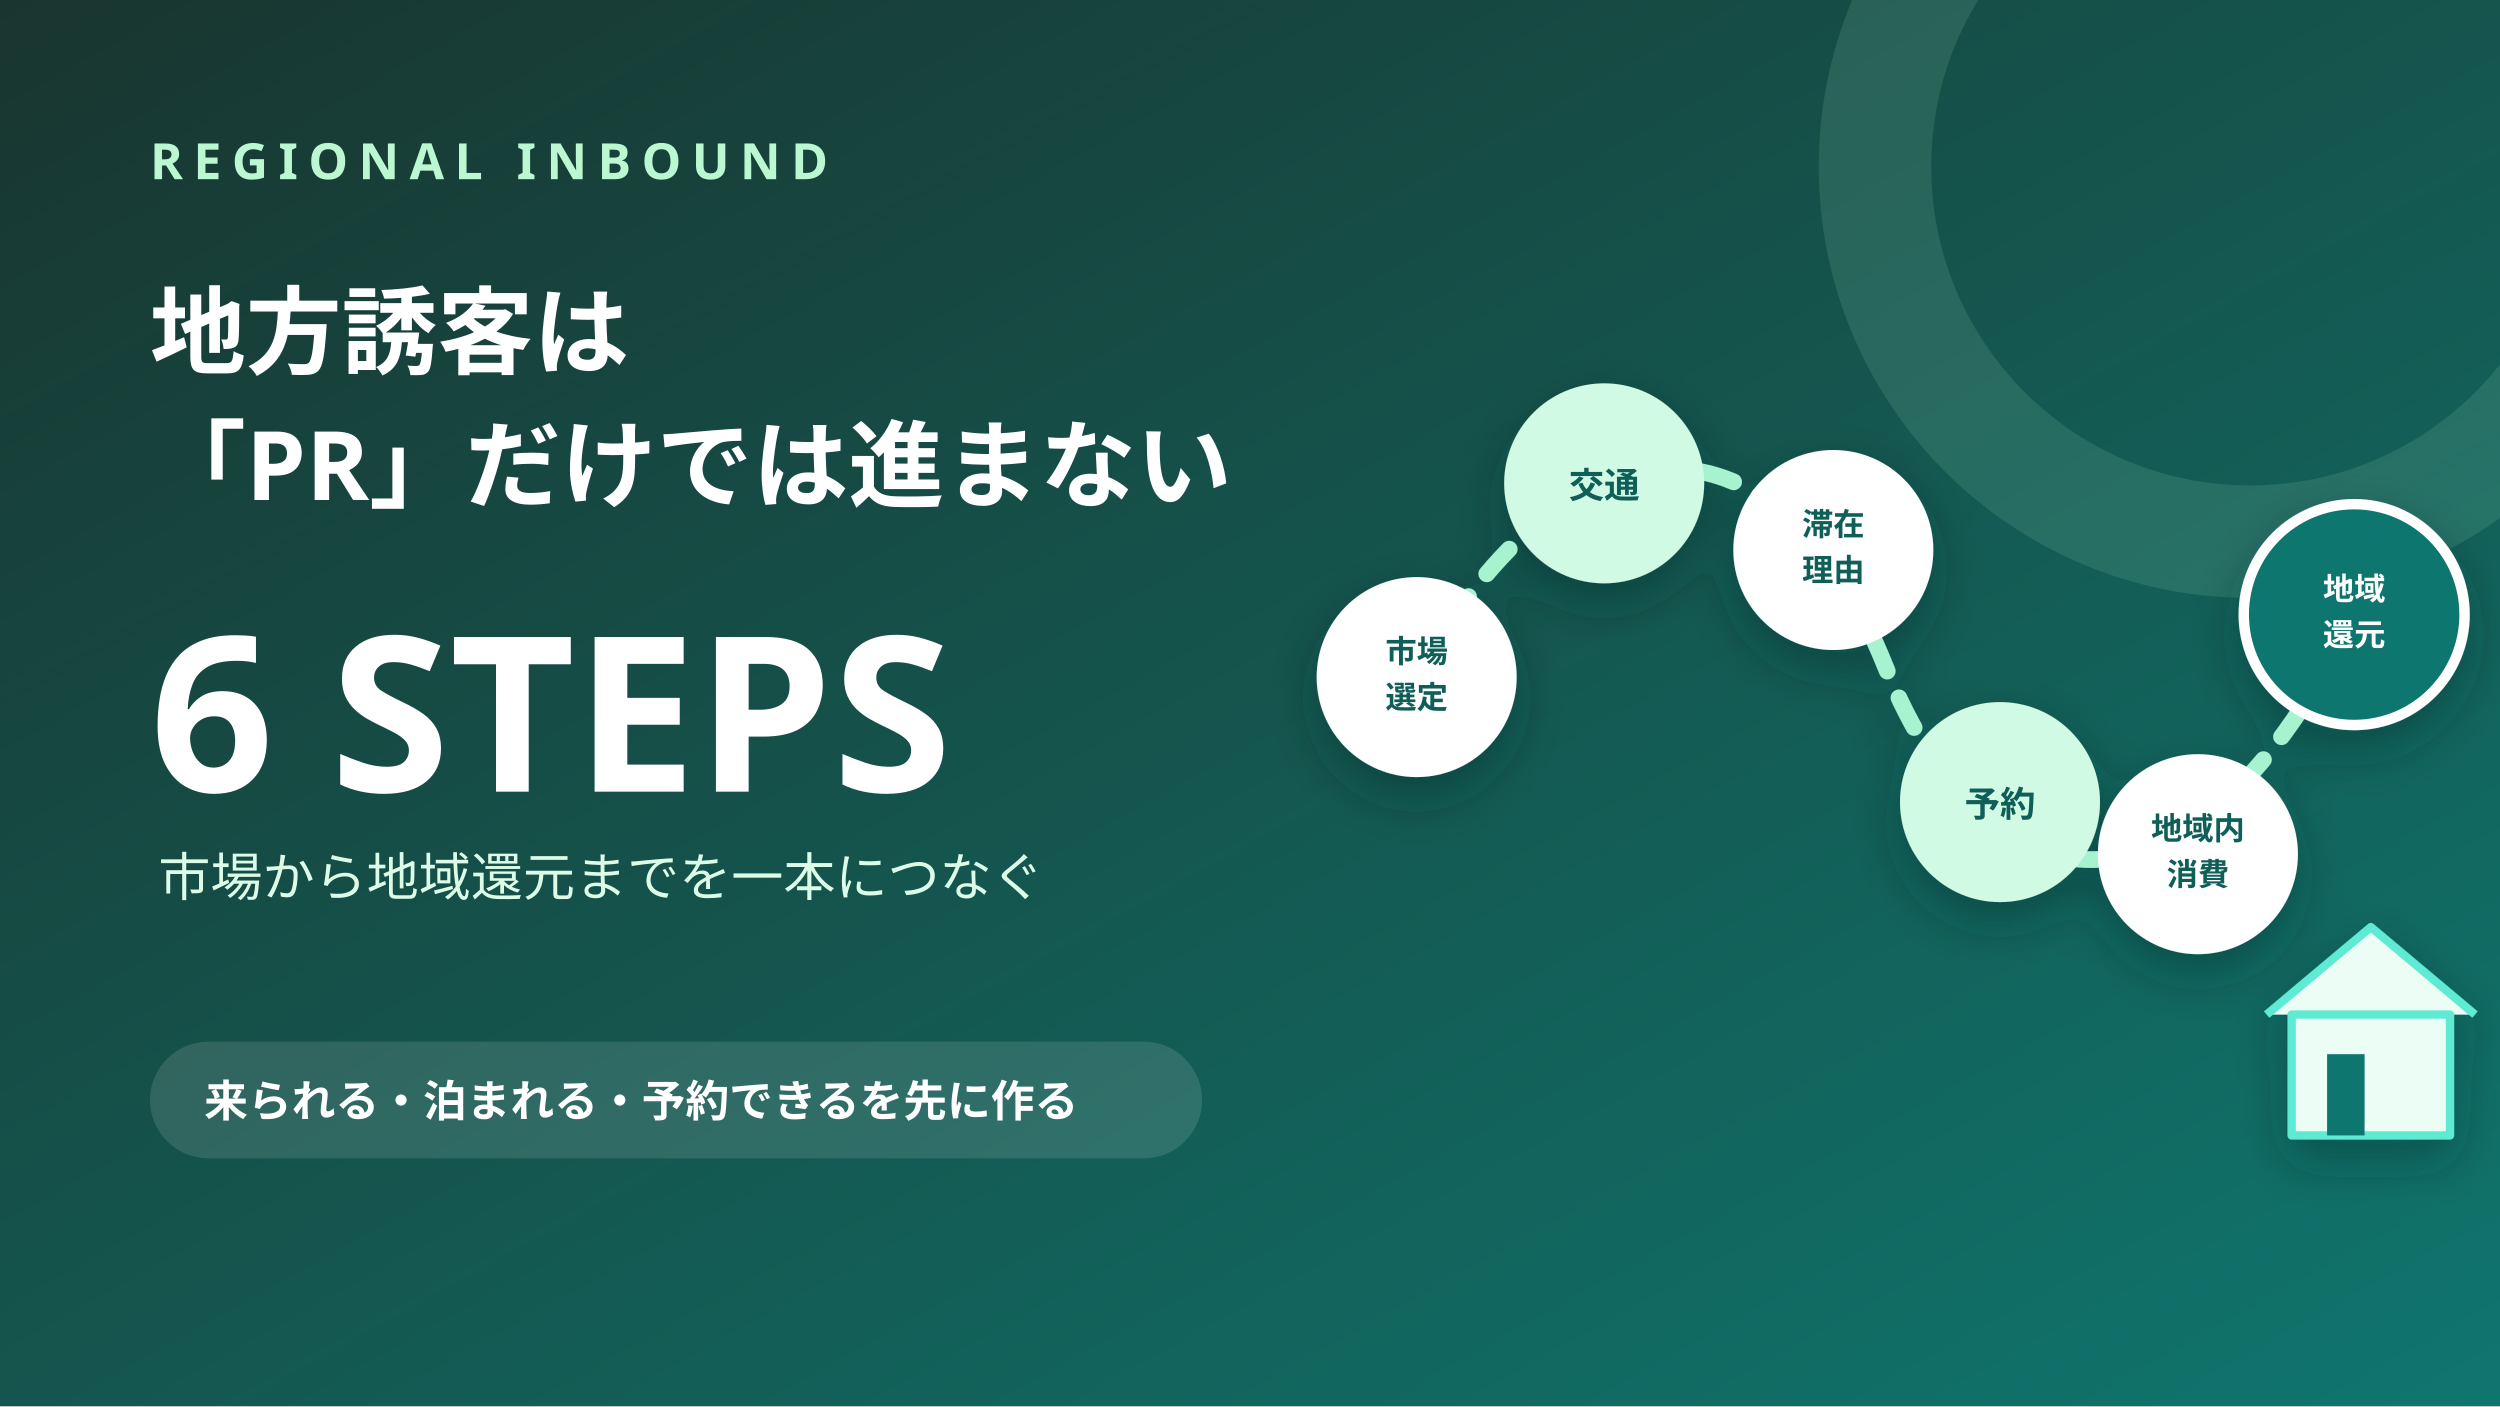
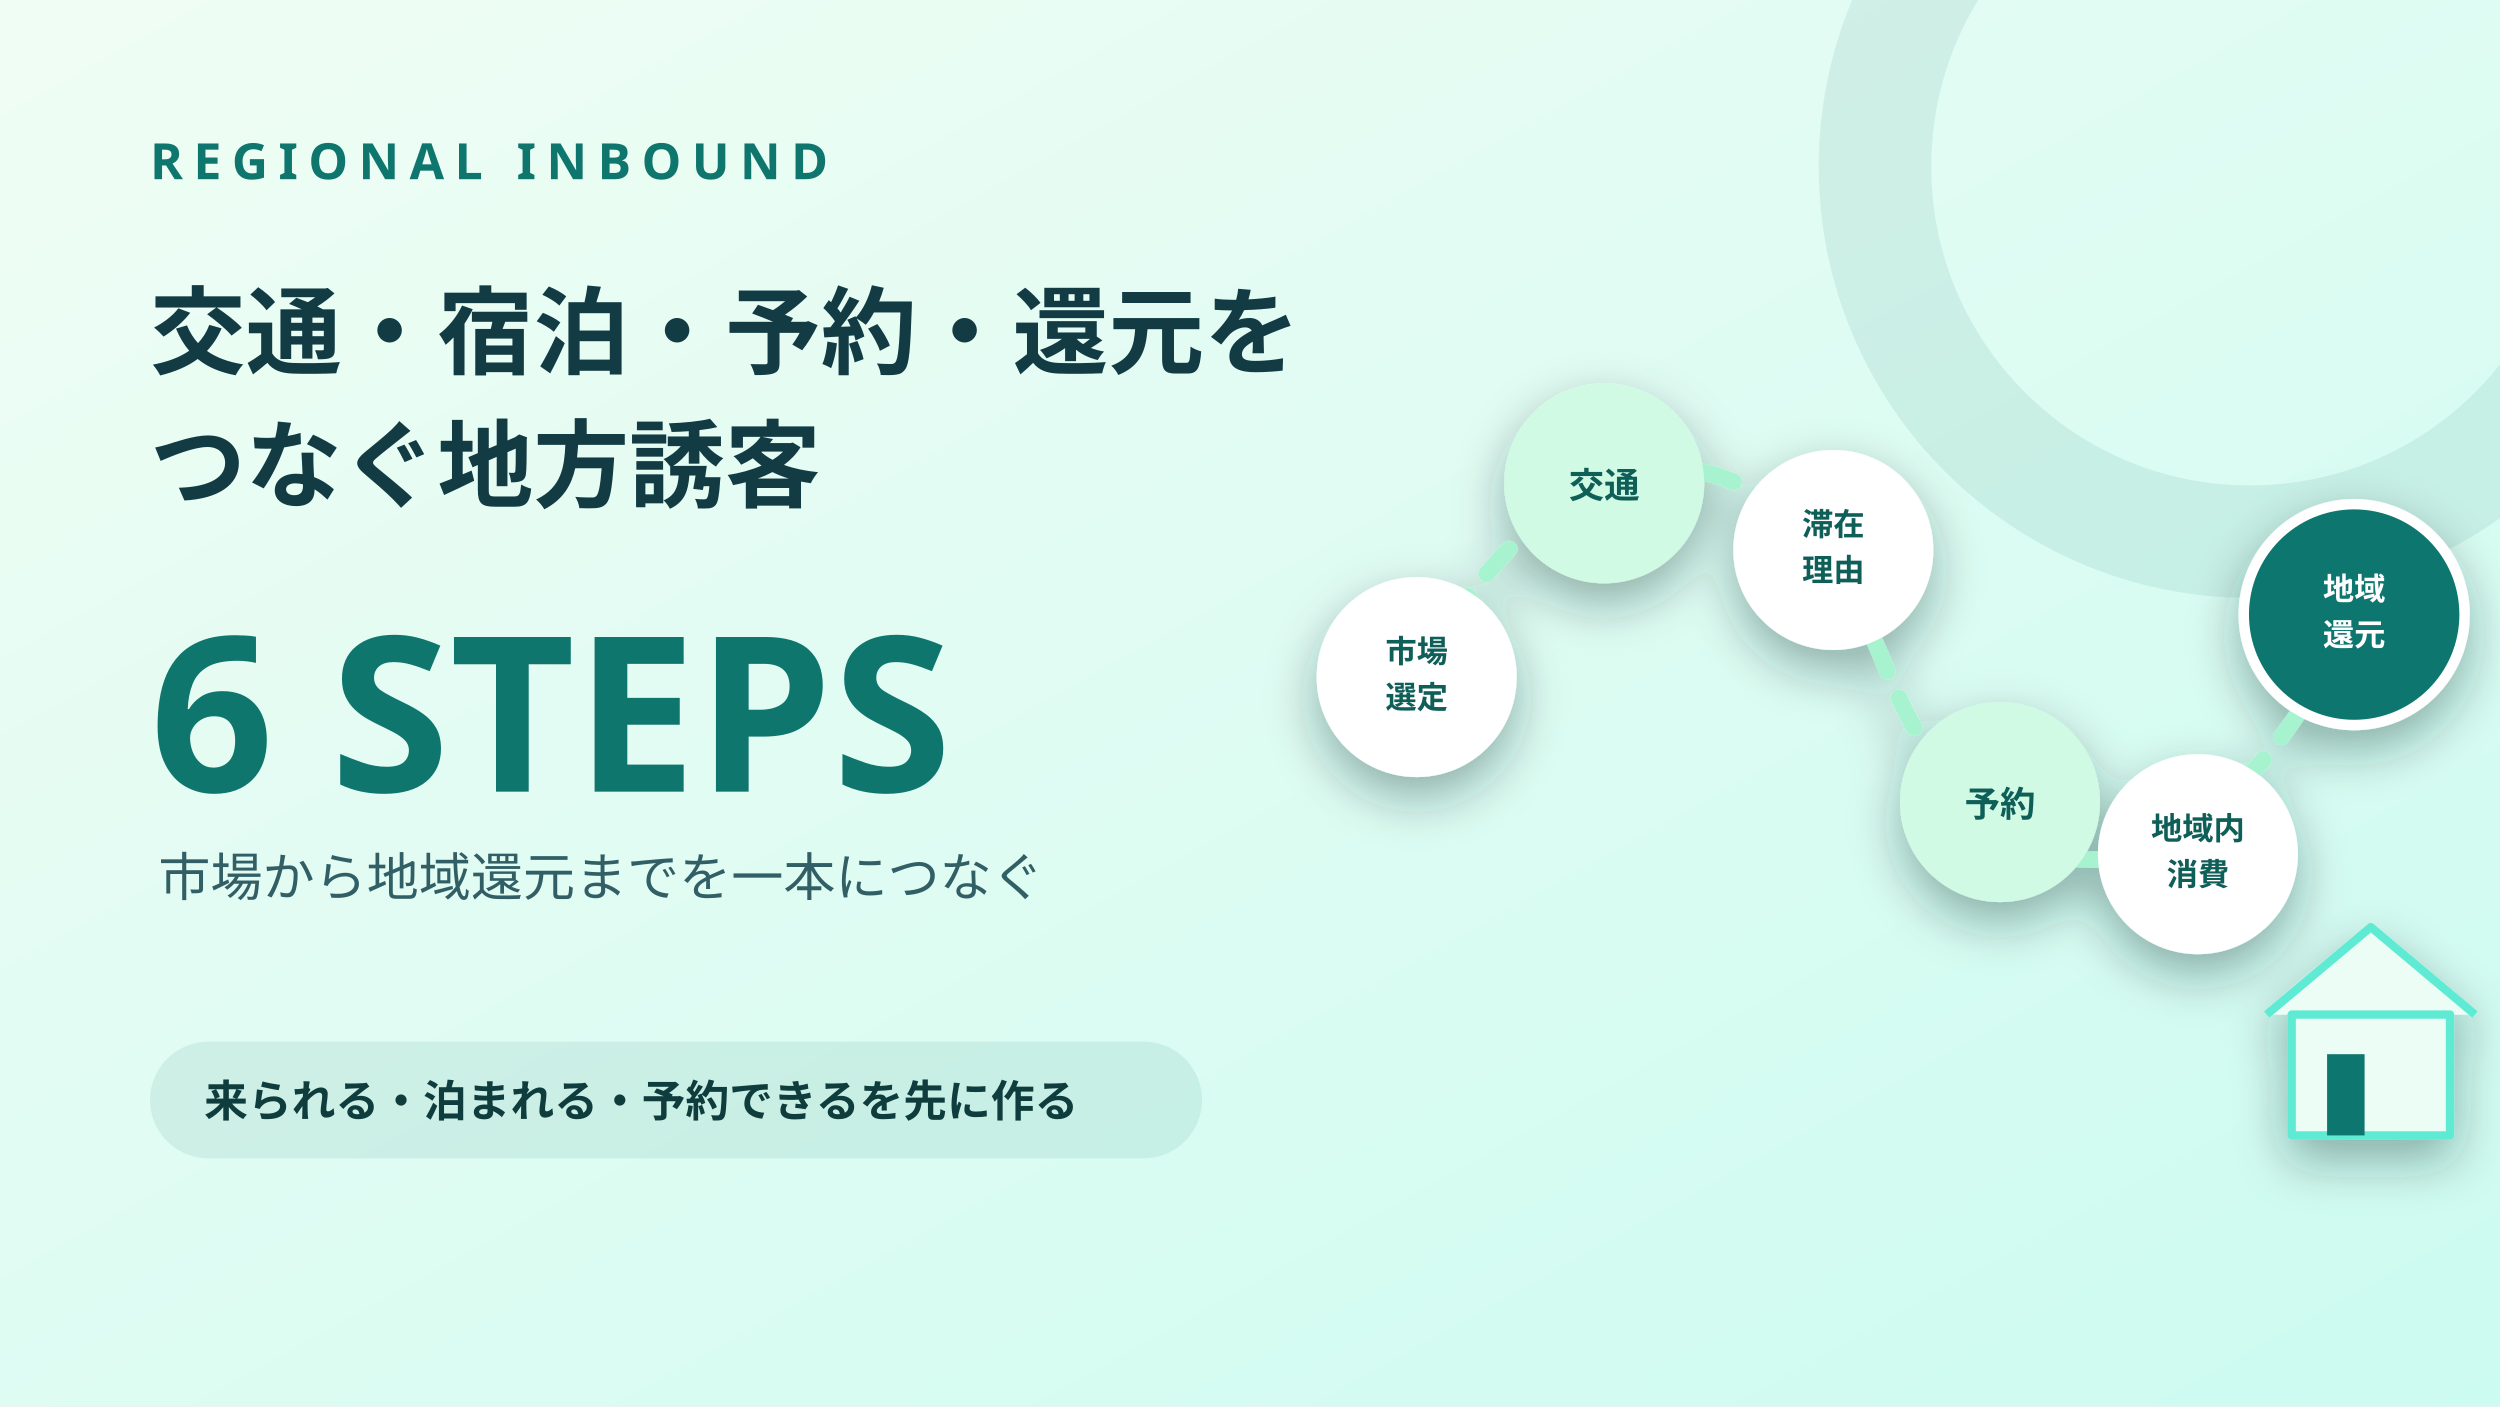
<svg xmlns="http://www.w3.org/2000/svg" width="1200" height="675" viewBox="0 0 1200 675" role="img" aria-labelledby="title desc">
  <defs>
    <linearGradient id="bg" x1="0" y1="0" x2="1" y2="1">
-       <stop stop-color="#19352f" />
-       <stop offset="1" stop-color="#0f766e" />
+       <stop stop-color="#f0fdf4" />
+       <stop offset="1" stop-color="#ccfbf1" />
    </linearGradient>
    <filter id="shadow" x="-20%" y="-20%" width="140%" height="140%">
      <feDropShadow dx="0" dy="10" stdDeviation="12" flood-color="#052e2b" flood-opacity=".36" />
    </filter>
  </defs>
  <rect width="1200" height="675" fill="url(#bg)" />
-   <circle cx="1080" cy="80" r="180" fill="none" stroke="#bbf7d0" stroke-opacity=".12" stroke-width="54" />
-   <text x="72" y="86" fill="#bbf7d0" font-family="Segoe UI, sans-serif" font-size="24" font-weight="700" letter-spacing="5">REGIONAL INBOUND</text>
-   <text x="72" y="176" fill="#fff" font-family="Yu Gothic UI, Meiryo, sans-serif" font-size="46" font-weight="700">地方誘客は</text>
-   <text x="72" y="240" fill="#fff" font-family="Yu Gothic UI, Meiryo, sans-serif" font-size="46" font-weight="700">「PR」だけでは進まない</text>
-   <text x="72" y="380" fill="#fff" font-family="Segoe UI, sans-serif" font-size="104" font-weight="800">6 STEPS</text>
-   <text x="76" y="430" fill="#dcfce7" font-family="Yu Gothic UI, Meiryo, sans-serif" font-size="25">市場から地域還元までを一本につなぐ</text>
+   <circle cx="1080" cy="80" r="180" fill="none" stroke="#0f766e" stroke-opacity=".09" stroke-width="54" />
+   <text x="72" y="86" fill="#0f766e" font-family="Segoe UI, sans-serif" font-size="24" font-weight="700" letter-spacing="5">REGIONAL INBOUND</text>
+   <text x="72" y="176" fill="#123b44" font-family="Yu Gothic UI, Meiryo, sans-serif" font-size="46" font-weight="700">交通・宿泊・予約・還元を</text>
+   <text x="72" y="240" fill="#123b44" font-family="Yu Gothic UI, Meiryo, sans-serif" font-size="46" font-weight="700">つなぐ地方誘客</text>
+   <text x="72" y="380" fill="#0f766e" font-family="Segoe UI, sans-serif" font-size="104" font-weight="800">6 STEPS</text>
+   <text x="76" y="430" fill="#315f65" font-family="Yu Gothic UI, Meiryo, sans-serif" font-size="25">市場から地域還元までを一本につなぐ</text>
  <g transform="translate(630 150)" filter="url(#shadow)">
    <path d="M50 175 C125 40, 225 45, 275 170 S425 300, 500 145" fill="none" stroke="#a7f3d0" stroke-width="8" stroke-linecap="round" stroke-dasharray="16 14" />
    <g font-family="Yu Gothic UI, Meiryo, sans-serif" font-weight="700" text-anchor="middle">
      <circle cx="50" cy="175" r="48" fill="#fff" />
      <text x="50" y="168" fill="#115e59" font-size="15">市場</text>
      <text x="50" y="190" fill="#115e59" font-size="15">選定</text>
      <circle cx="140" cy="82" r="48" fill="#d1fae5" />
      <text x="140" y="89" fill="#115e59" font-size="17">交通</text>
      <circle cx="250" cy="114" r="48" fill="#fff" />
      <text x="250" y="107" fill="#115e59" font-size="15">滞在</text>
      <text x="250" y="129" fill="#115e59" font-size="15">理由</text>
      <circle cx="330" cy="235" r="48" fill="#d1fae5" />
      <text x="330" y="242" fill="#115e59" font-size="17">予約</text>
      <circle cx="425" cy="260" r="48" fill="#fff" />
      <text x="425" y="253" fill="#115e59" font-size="15">地域内</text>
      <text x="425" y="275" fill="#115e59" font-size="15">消費</text>
      <circle cx="500" cy="145" r="53" fill="#0f766e" stroke="#fff" stroke-width="5" />
      <text x="500" y="138" fill="#fff" font-size="15">地域</text>
      <text x="500" y="160" fill="#fff" font-size="15">還元</text>
    </g>
    <path d="M470 337 h76 v58 h-76 z M458 337 l50-42 50 42" fill="#ecfdf5" stroke="#5eead4" stroke-width="4" stroke-linejoin="round" />
    <rect x="487" y="356" width="18" height="39" fill="#0f766e" />
  </g>
-   <rect x="72" y="500" width="505" height="56" rx="28" fill="#fff" fill-opacity=".12" />
-   <text x="98" y="536" fill="#fff" font-family="Yu Gothic UI, Meiryo, sans-serif" font-size="21" font-weight="700">来られる・泊まれる・予約できるを先に作る</text>
+   <rect x="72" y="500" width="505" height="56" rx="28" fill="#0f766e" fill-opacity=".09" />
+   <text x="98" y="536" fill="#0f3d3e" font-family="Yu Gothic UI, Meiryo, sans-serif" font-size="21" font-weight="700">来られる・泊まれる・予約できるを先に作る</text>
</svg>
